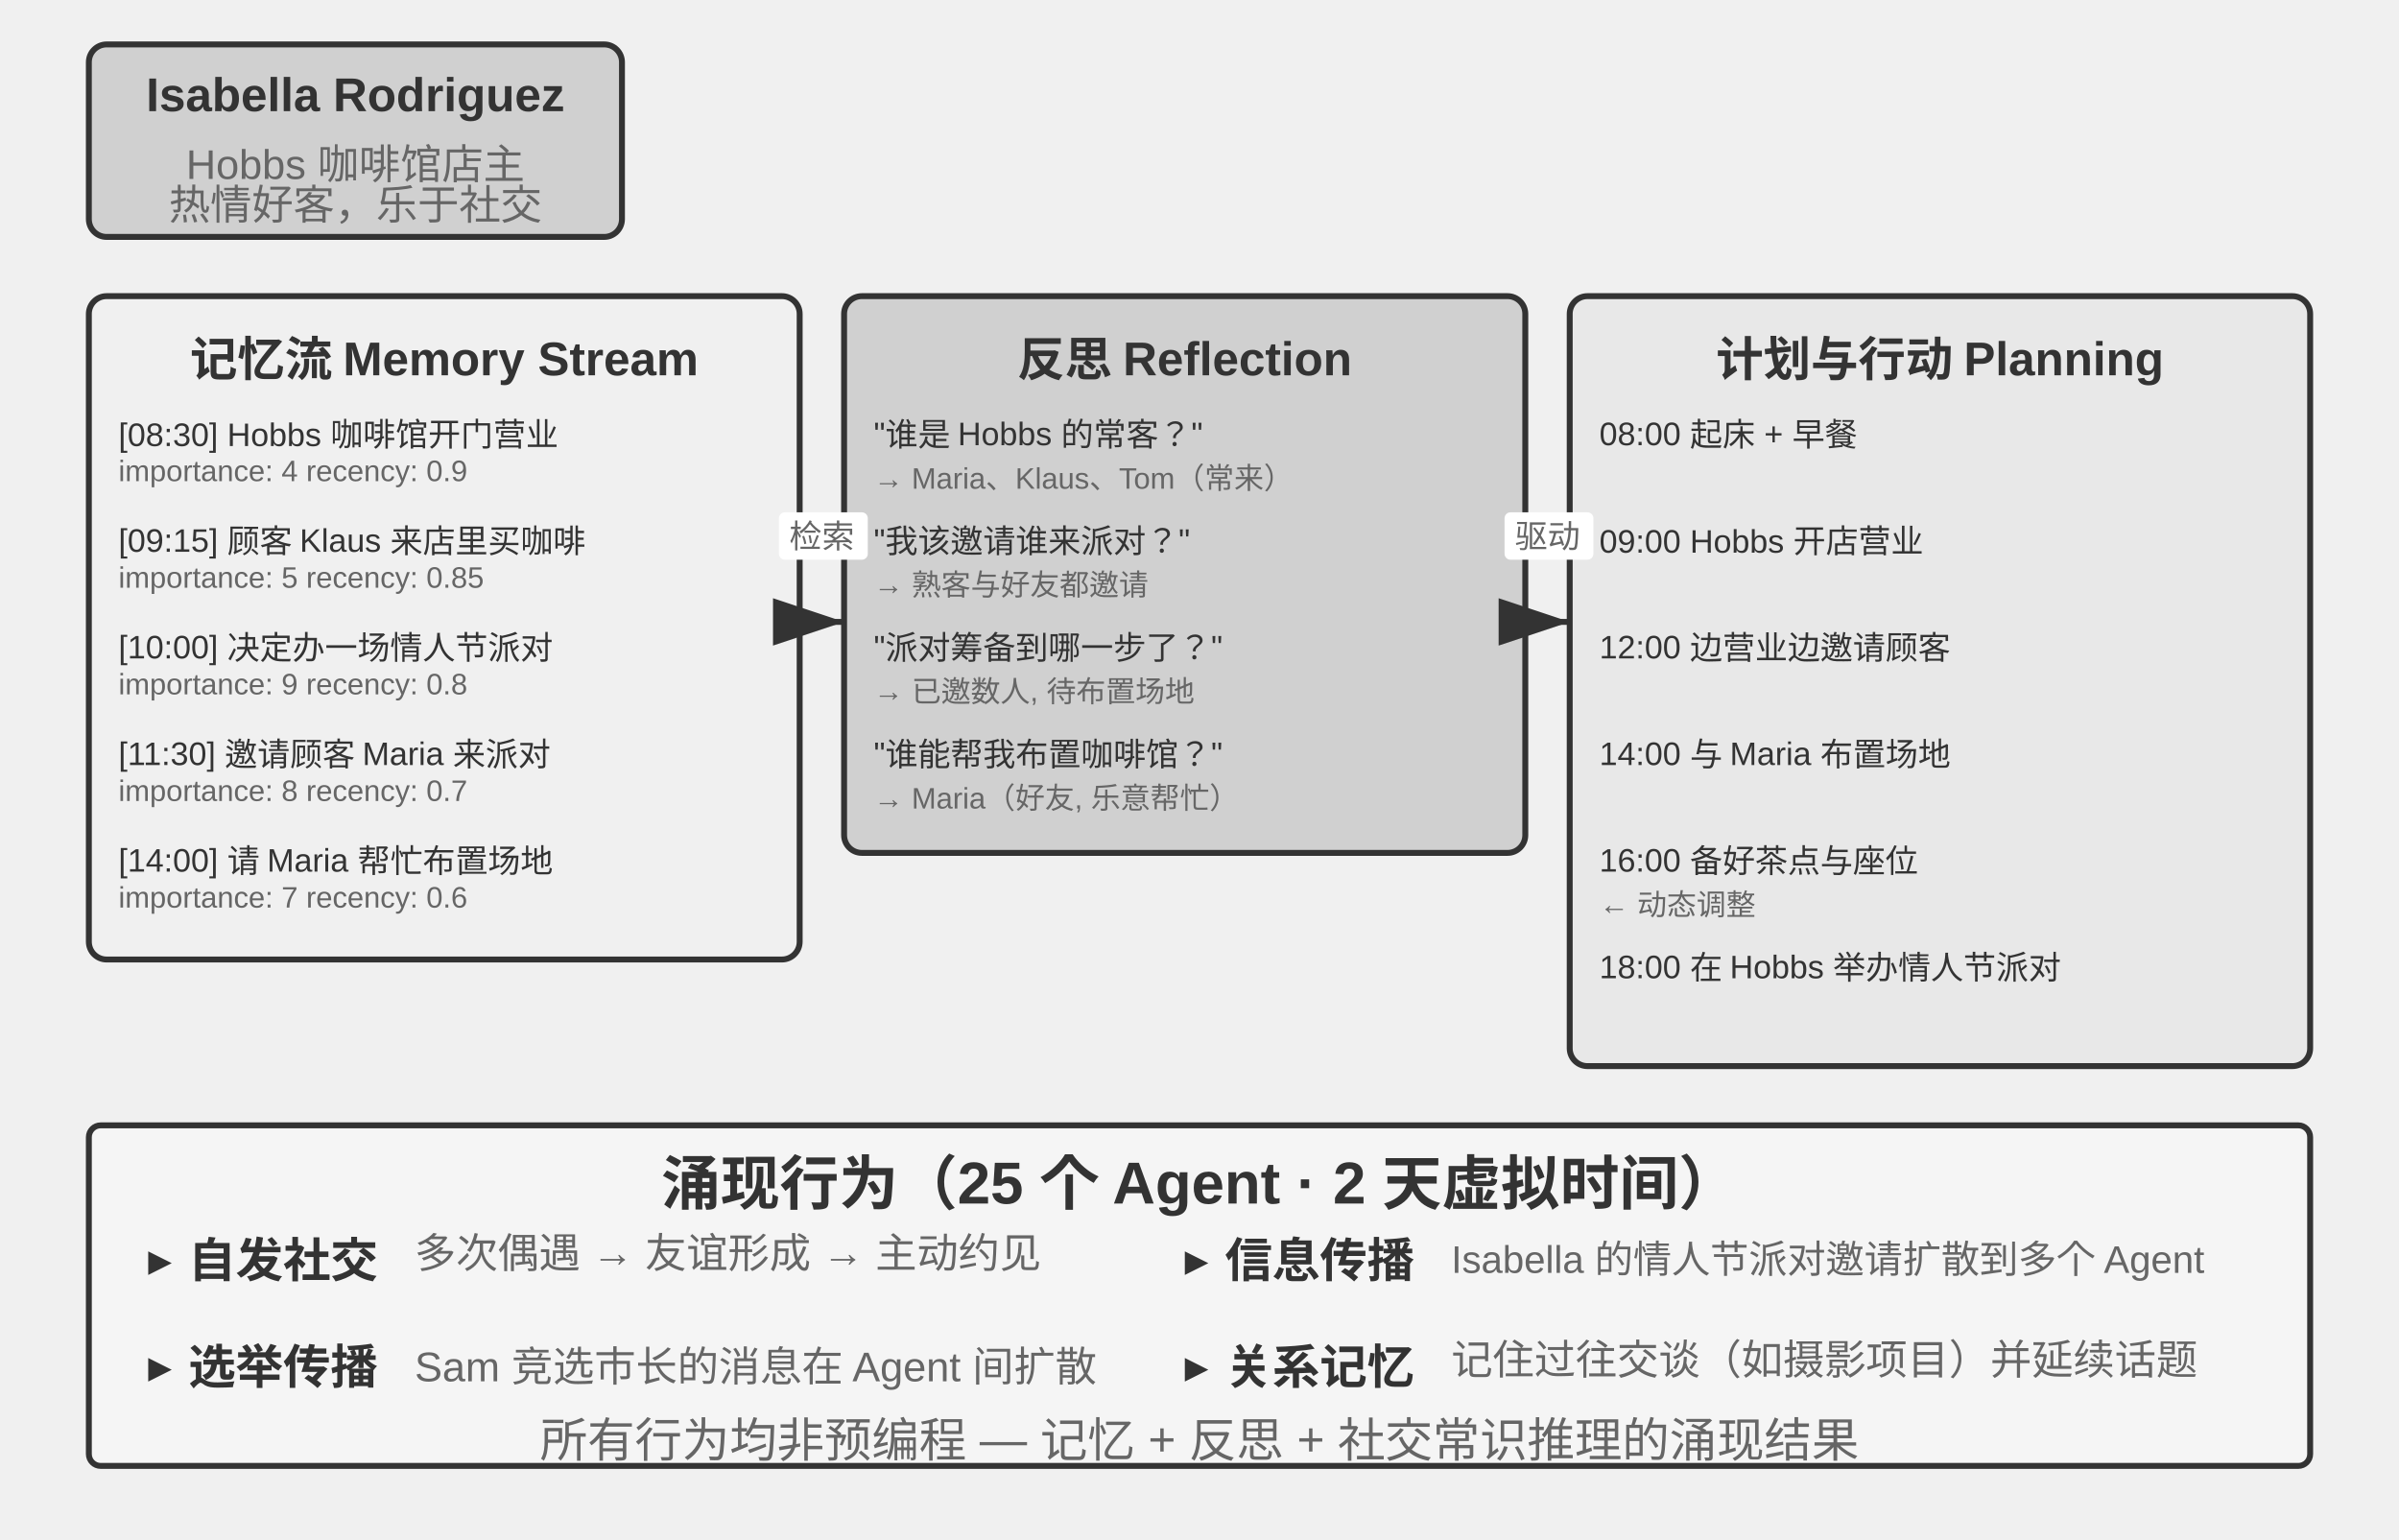
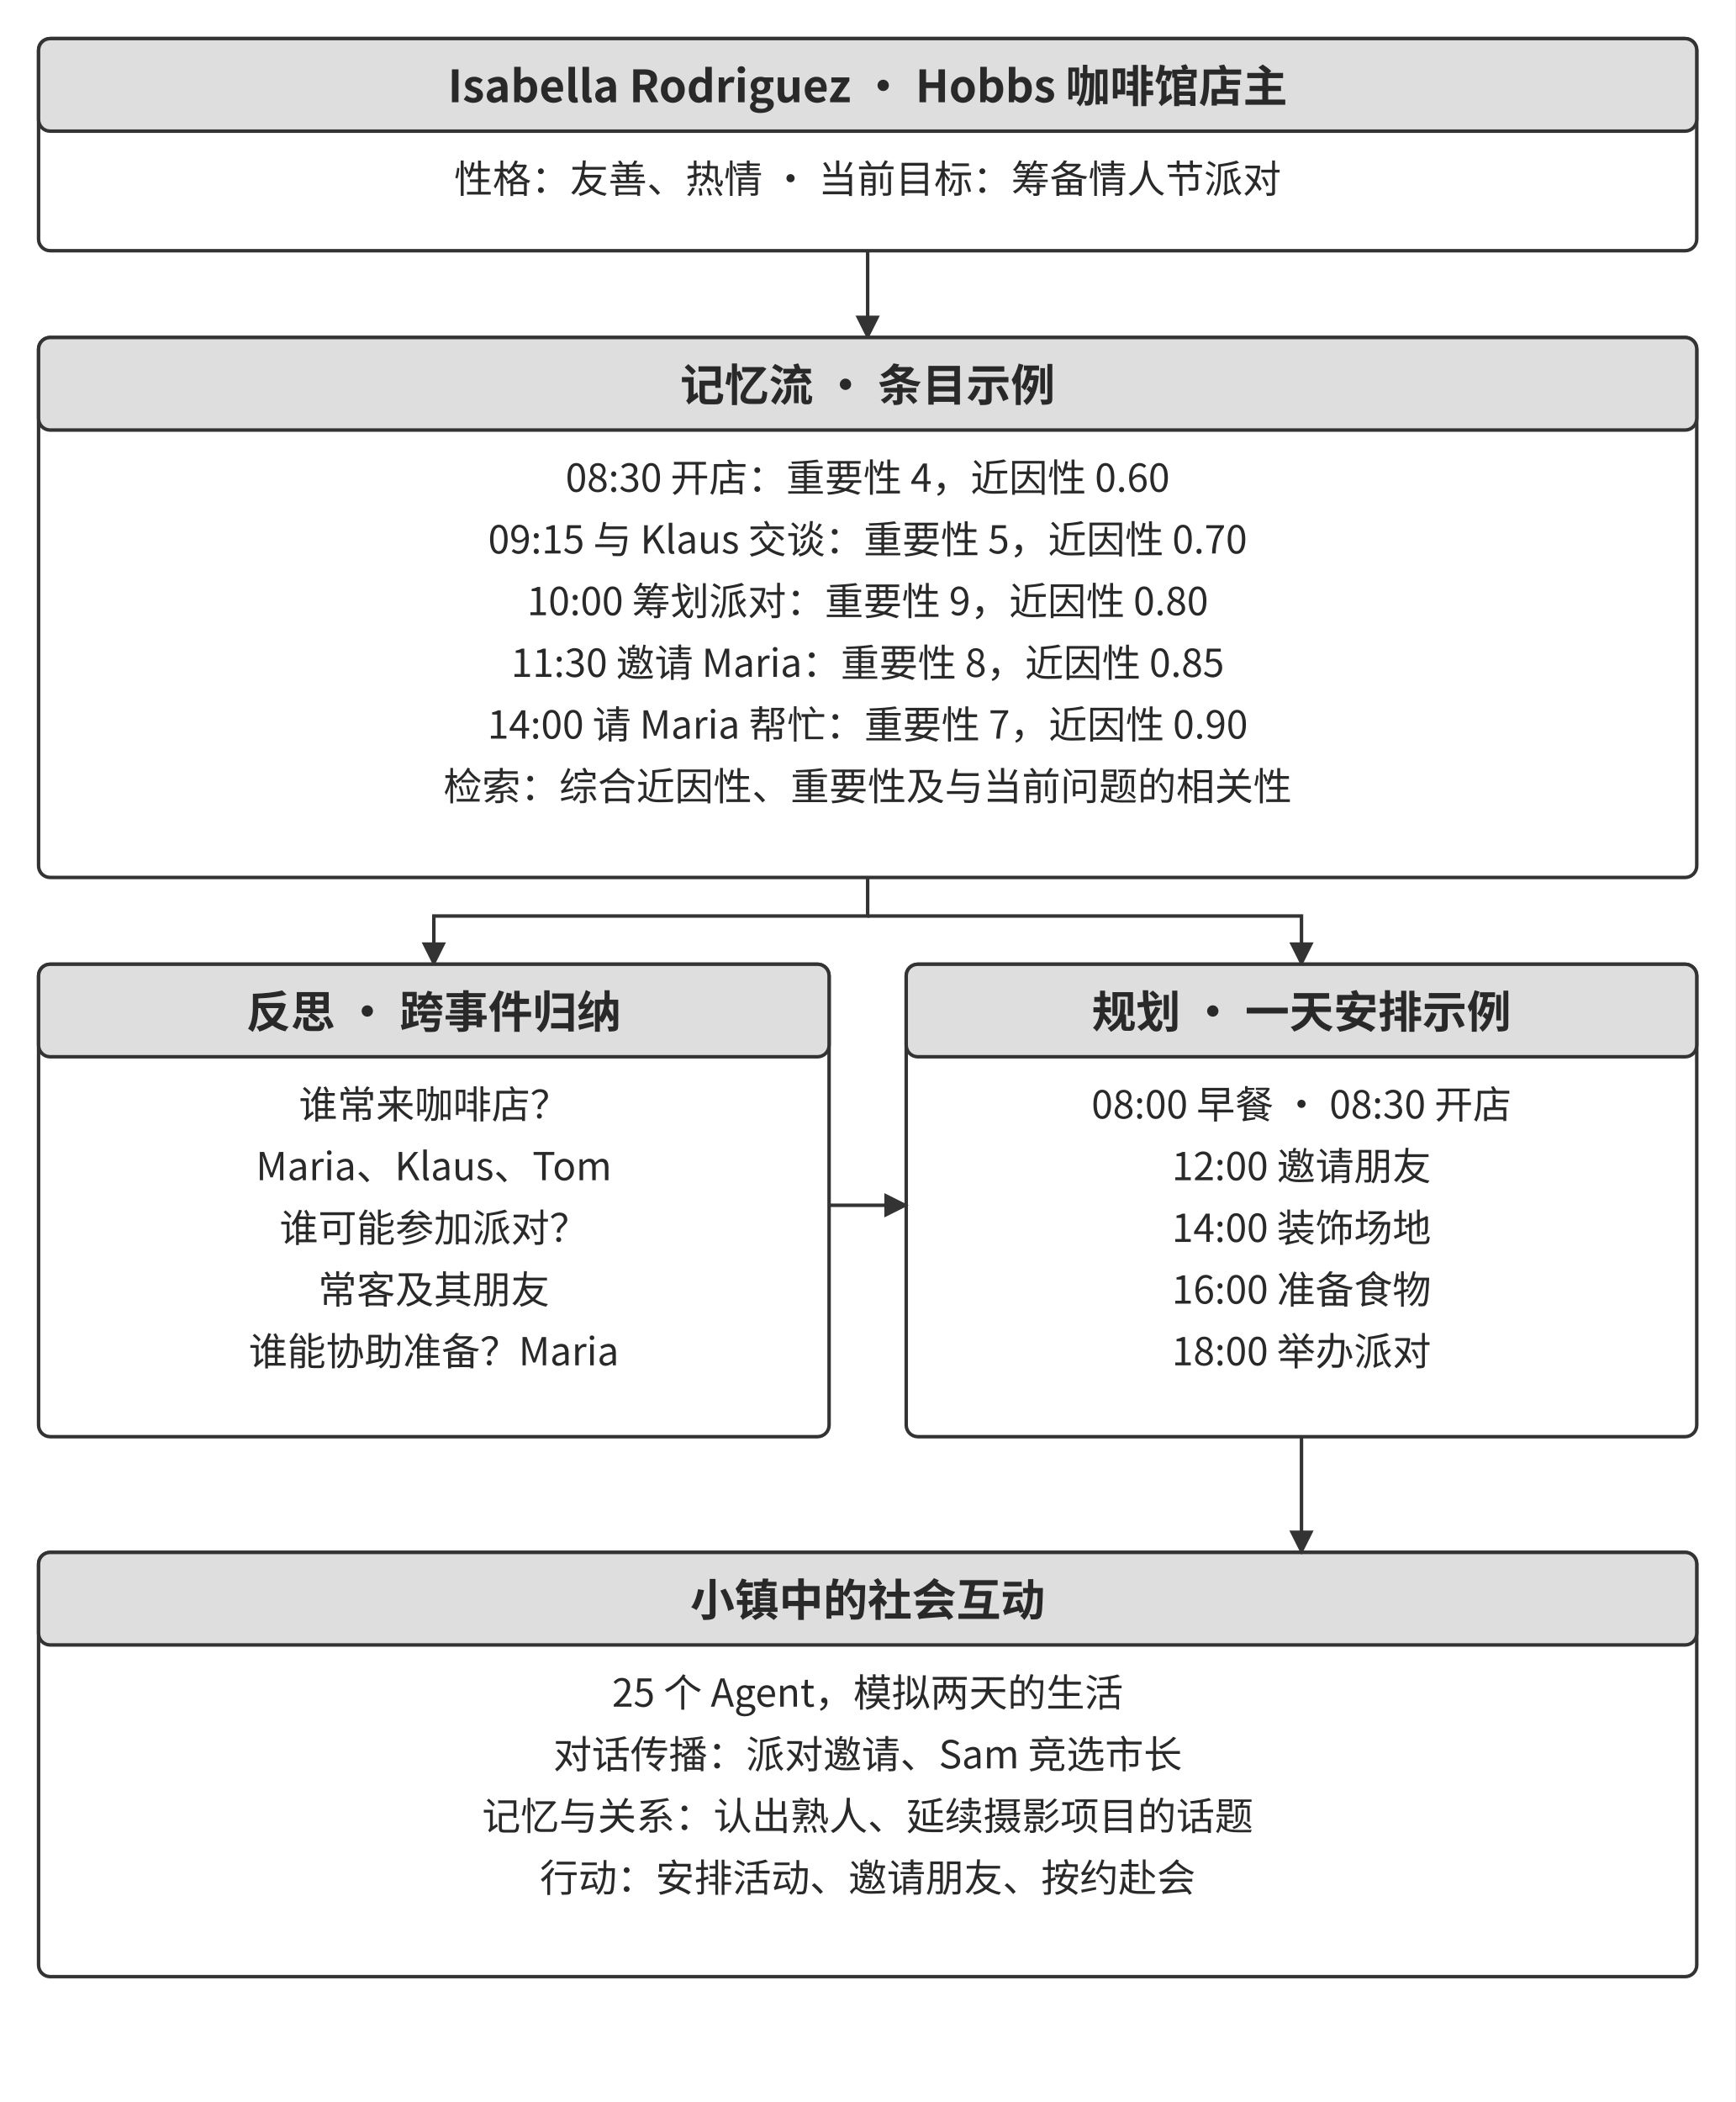
- <svg xmlns="http://www.w3.org/2000/svg" viewBox="0 40 810 520" width="810" height="520" style="background:#ffffff">
+ <svg xmlns="http://www.w3.org/2000/svg" width="150mm" height="181.67mm" viewBox="0 0 900 1090" role="img" aria-labelledby="title desc">
  <defs>
-     <marker id="ah" markerWidth="12" markerHeight="8" refX="12" refY="4" orient="auto">
-       <polygon points="0 0, 12 4, 0 8" fill="#333333" />
-     </marker>
-     <marker id="ah-light" markerWidth="12" markerHeight="8" refX="12" refY="4" orient="auto">
-       <polygon points="0 0, 12 4, 0 8" fill="#999999" />
+     <marker id="arrow" viewBox="0 0 10 10" refX="9" refY="5" markerWidth="7" markerHeight="7" orient="auto-start-reverse">
+       <path d="M0 0 L10 5 L0 10 Z" fill="#333333" />
    </marker>
  </defs>
-   <rect x="30" y="55" width="180" height="65" rx="6" fill="#d0d0d0" stroke="#333333" stroke-width="2" />
-   <text x="120" y="72" font-family="Arial, 'Helvetica Neue', Helvetica, 'PingFang SC', 'Microsoft YaHei', sans-serif" font-size="16" fill="#333333" text-anchor="middle" dominant-baseline="central" font-weight="bold">Isabella Rodriguez</text>
-   <text x="120" y="92" font-family="Arial, 'Helvetica Neue', Helvetica, 'PingFang SC', 'Microsoft YaHei', sans-serif" font-size="14" fill="#666666" text-anchor="middle" dominant-baseline="central" font-weight="normal">Hobbs 咖啡馆店主</text>
-   <text x="120" y="108" font-family="Arial, 'Helvetica Neue', Helvetica, 'PingFang SC', 'Microsoft YaHei', sans-serif" font-size="14" fill="#666666" text-anchor="middle" dominant-baseline="central" font-weight="normal">热情好客，乐于社交</text>
-   <rect x="30" y="140" width="240" height="224" rx="6" fill="#f0f0f0" stroke="#333333" stroke-width="2" />
-   <text x="150" y="160" font-family="Arial, 'Helvetica Neue', Helvetica, 'PingFang SC', 'Microsoft YaHei', sans-serif" font-size="16" fill="#333333" text-anchor="middle" dominant-baseline="central" font-weight="bold">记忆流 Memory Stream</text>
-   <text x="40" y="184" font-family="Arial, 'Helvetica Neue', Helvetica, 'PingFang SC', 'Microsoft YaHei', sans-serif" font-size="11" fill="#333333" text-anchor="start" dominant-baseline="central" font-weight="normal">[08:30] Hobbs 咖啡馆开门营业</text>
-   <text x="40" y="199" font-family="Arial, 'Helvetica Neue', Helvetica, 'PingFang SC', 'Microsoft YaHei', sans-serif" font-size="10" fill="#666666" text-anchor="start" dominant-baseline="central" font-weight="normal">importance: 4  recency: 0.9</text>
-   <text x="40" y="220" font-family="Arial, 'Helvetica Neue', Helvetica, 'PingFang SC', 'Microsoft YaHei', sans-serif" font-size="11" fill="#333333" text-anchor="start" dominant-baseline="central" font-weight="normal">[09:15] 顾客 Klaus 来店里买咖啡</text>
-   <text x="40" y="235" font-family="Arial, 'Helvetica Neue', Helvetica, 'PingFang SC', 'Microsoft YaHei', sans-serif" font-size="10" fill="#666666" text-anchor="start" dominant-baseline="central" font-weight="normal">importance: 5  recency: 0.85</text>
-   <text x="40" y="256" font-family="Arial, 'Helvetica Neue', Helvetica, 'PingFang SC', 'Microsoft YaHei', sans-serif" font-size="11" fill="#333333" text-anchor="start" dominant-baseline="central" font-weight="normal">[10:00] 决定办一场情人节派对</text>
-   <text x="40" y="271" font-family="Arial, 'Helvetica Neue', Helvetica, 'PingFang SC', 'Microsoft YaHei', sans-serif" font-size="10" fill="#666666" text-anchor="start" dominant-baseline="central" font-weight="normal">importance: 9  recency: 0.8</text>
-   <text x="40" y="292" font-family="Arial, 'Helvetica Neue', Helvetica, 'PingFang SC', 'Microsoft YaHei', sans-serif" font-size="11" fill="#333333" text-anchor="start" dominant-baseline="central" font-weight="normal">[11:30] 邀请顾客 Maria 来派对</text>
-   <text x="40" y="307" font-family="Arial, 'Helvetica Neue', Helvetica, 'PingFang SC', 'Microsoft YaHei', sans-serif" font-size="10" fill="#666666" text-anchor="start" dominant-baseline="central" font-weight="normal">importance: 8  recency: 0.7</text>
-   <text x="40" y="328" font-family="Arial, 'Helvetica Neue', Helvetica, 'PingFang SC', 'Microsoft YaHei', sans-serif" font-size="11" fill="#333333" text-anchor="start" dominant-baseline="central" font-weight="normal">[14:00] 请 Maria 帮忙布置场地</text>
-   <text x="40" y="343" font-family="Arial, 'Helvetica Neue', Helvetica, 'PingFang SC', 'Microsoft YaHei', sans-serif" font-size="10" fill="#666666" text-anchor="start" dominant-baseline="central" font-weight="normal">importance: 7  recency: 0.6</text>
-   <rect x="285" y="140" width="230" height="188" rx="6" fill="#d0d0d0" stroke="#333333" stroke-width="2" />
-   <text x="400" y="160" font-family="Arial, 'Helvetica Neue', Helvetica, 'PingFang SC', 'Microsoft YaHei', sans-serif" font-size="16" fill="#333333" text-anchor="middle" dominant-baseline="central" font-weight="bold">反思 Reflection</text>
-   <text x="295" y="184" font-family="Arial, 'Helvetica Neue', Helvetica, 'PingFang SC', 'Microsoft YaHei', sans-serif" font-size="11" fill="#333333" text-anchor="start" dominant-baseline="central" font-weight="normal">"谁是 Hobbs 的常客？"</text>
-   <text x="295" y="199" font-family="Arial, 'Helvetica Neue', Helvetica, 'PingFang SC', 'Microsoft YaHei', sans-serif" font-size="10" fill="#666666" text-anchor="start" dominant-baseline="central" font-weight="normal">→ Maria、Klaus、Tom（常来）</text>
-   <text x="295" y="220" font-family="Arial, 'Helvetica Neue', Helvetica, 'PingFang SC', 'Microsoft YaHei', sans-serif" font-size="11" fill="#333333" text-anchor="start" dominant-baseline="central" font-weight="normal">"我该邀请谁来派对？"</text>
-   <text x="295" y="235" font-family="Arial, 'Helvetica Neue', Helvetica, 'PingFang SC', 'Microsoft YaHei', sans-serif" font-size="10" fill="#666666" text-anchor="start" dominant-baseline="central" font-weight="normal">→ 熟客与好友都邀请</text>
-   <text x="295" y="256" font-family="Arial, 'Helvetica Neue', Helvetica, 'PingFang SC', 'Microsoft YaHei', sans-serif" font-size="11" fill="#333333" text-anchor="start" dominant-baseline="central" font-weight="normal">"派对筹备到哪一步了？"</text>
-   <text x="295" y="271" font-family="Arial, 'Helvetica Neue', Helvetica, 'PingFang SC', 'Microsoft YaHei', sans-serif" font-size="10" fill="#666666" text-anchor="start" dominant-baseline="central" font-weight="normal">→ 已邀数人, 待布置场地</text>
-   <text x="295" y="292" font-family="Arial, 'Helvetica Neue', Helvetica, 'PingFang SC', 'Microsoft YaHei', sans-serif" font-size="11" fill="#333333" text-anchor="start" dominant-baseline="central" font-weight="normal">"谁能帮我布置咖啡馆？"</text>
-   <text x="295" y="307" font-family="Arial, 'Helvetica Neue', Helvetica, 'PingFang SC', 'Microsoft YaHei', sans-serif" font-size="10" fill="#666666" text-anchor="start" dominant-baseline="central" font-weight="normal">→ Maria（好友, 乐意帮忙）</text>
-   <rect x="530" y="140" width="250" height="260" rx="6" fill="#e8e8e8" stroke="#333333" stroke-width="2" />
-   <text x="655" y="160" font-family="Arial, 'Helvetica Neue', Helvetica, 'PingFang SC', 'Microsoft YaHei', sans-serif" font-size="16" fill="#333333" text-anchor="middle" dominant-baseline="central" font-weight="bold">计划与行动 Planning</text>
-   <text x="540" y="184" font-family="Arial, 'Helvetica Neue', Helvetica, 'PingFang SC', 'Microsoft YaHei', sans-serif" font-size="11" fill="#333333" text-anchor="start" dominant-baseline="central" font-weight="normal">08:00  起床 + 早餐</text>
-   <text x="540" y="220" font-family="Arial, 'Helvetica Neue', Helvetica, 'PingFang SC', 'Microsoft YaHei', sans-serif" font-size="11" fill="#333333" text-anchor="start" dominant-baseline="central" font-weight="normal">09:00  Hobbs 开店营业</text>
-   <text x="540" y="256" font-family="Arial, 'Helvetica Neue', Helvetica, 'PingFang SC', 'Microsoft YaHei', sans-serif" font-size="11" fill="#333333" text-anchor="start" dominant-baseline="central" font-weight="normal">12:00  边营业边邀请顾客</text>
-   <text x="540" y="292" font-family="Arial, 'Helvetica Neue', Helvetica, 'PingFang SC', 'Microsoft YaHei', sans-serif" font-size="11" fill="#333333" text-anchor="start" dominant-baseline="central" font-weight="normal">14:00  与 Maria 布置场地</text>
-   <text x="540" y="328" font-family="Arial, 'Helvetica Neue', Helvetica, 'PingFang SC', 'Microsoft YaHei', sans-serif" font-size="11" fill="#333333" text-anchor="start" dominant-baseline="central" font-weight="normal">16:00  备好茶点与座位</text>
-   <text x="540" y="343" font-family="Arial, 'Helvetica Neue', Helvetica, 'PingFang SC', 'Microsoft YaHei', sans-serif" font-size="10" fill="#666666" text-anchor="start" dominant-baseline="central" font-weight="normal">← 动态调整</text>
-   <text x="540" y="364" font-family="Arial, 'Helvetica Neue', Helvetica, 'PingFang SC', 'Microsoft YaHei', sans-serif" font-size="11" fill="#333333" text-anchor="start" dominant-baseline="central" font-weight="normal">18:00  在 Hobbs 举办情人节派对</text>
-   <line x1="270" y1="250" x2="285" y2="250" stroke="#333333" stroke-width="2" marker-end="url(#ah)" />
-   <rect x="263" y="213" width="30" height="16" rx="2" fill="#ffffff" stroke="none" />
-   <text x="277.5" y="225" font-family="Arial, 'Helvetica Neue', Helvetica, 'PingFang SC', 'Microsoft YaHei', sans-serif" font-size="11" fill="#666666" text-anchor="middle" dominant-baseline="auto">检索</text>
-   <line x1="515" y1="250" x2="530" y2="250" stroke="#333333" stroke-width="2" marker-end="url(#ah)" />
-   <rect x="508" y="213" width="30" height="16" rx="2" fill="#ffffff" stroke="none" />
-   <text x="522.5" y="225" font-family="Arial, 'Helvetica Neue', Helvetica, 'PingFang SC', 'Microsoft YaHei', sans-serif" font-size="11" fill="#666666" text-anchor="middle" dominant-baseline="auto">驱动</text>
-   <rect x="30" y="420" width="750" height="115" rx="4" fill="#f5f5f5" stroke="#333333" stroke-width="2" />
-   <text x="405" y="438" font-family="Arial, 'Helvetica Neue', Helvetica, 'PingFang SC', 'Microsoft YaHei', sans-serif" font-size="20" fill="#333333" text-anchor="middle" dominant-baseline="central" font-weight="bold">涌现行为（25 个 Agent · 2 天虚拟时间）</text>
-   <text x="50" y="462" font-family="Arial, 'Helvetica Neue', Helvetica, 'PingFang SC', 'Microsoft YaHei', sans-serif" font-size="16" fill="#333333" text-anchor="start" dominant-baseline="central" font-weight="bold">▸ 自发社交</text>
-   <text x="140" y="462" font-family="Arial, 'Helvetica Neue', Helvetica, 'PingFang SC', 'Microsoft YaHei', sans-serif" font-size="14" fill="#666666" text-anchor="start" dominant-baseline="central" font-weight="normal">多次偶遇 → 友谊形成 → 主动约见</text>
-   <text x="400" y="462" font-family="Arial, 'Helvetica Neue', Helvetica, 'PingFang SC', 'Microsoft YaHei', sans-serif" font-size="16" fill="#333333" text-anchor="start" dominant-baseline="central" font-weight="bold">▸ 信息传播</text>
-   <text x="490" y="462" font-family="Arial, 'Helvetica Neue', Helvetica, 'PingFang SC', 'Microsoft YaHei', sans-serif" font-size="13" fill="#666666" text-anchor="start" dominant-baseline="central" font-weight="normal">Isabella 的情人节派对邀请扩散到多个 Agent</text>
-   <text x="50" y="498" font-family="Arial, 'Helvetica Neue', Helvetica, 'PingFang SC', 'Microsoft YaHei', sans-serif" font-size="16" fill="#333333" text-anchor="start" dominant-baseline="central" font-weight="bold">▸ 选举传播</text>
-   <text x="140" y="498" font-family="Arial, 'Helvetica Neue', Helvetica, 'PingFang SC', 'Microsoft YaHei', sans-serif" font-size="14" fill="#666666" text-anchor="start" dominant-baseline="central" font-weight="normal">Sam 竞选市长的消息在 Agent 间扩散</text>
-   <text x="400" y="498" font-family="Arial, 'Helvetica Neue', Helvetica, 'PingFang SC', 'Microsoft YaHei', sans-serif" font-size="16" fill="#333333" text-anchor="start" dominant-baseline="central" font-weight="bold">▸ 关系记忆</text>
-   <text x="490" y="498" font-family="Arial, 'Helvetica Neue', Helvetica, 'PingFang SC', 'Microsoft YaHei', sans-serif" font-size="14" fill="#666666" text-anchor="start" dominant-baseline="central" font-weight="normal">记住过往交谈（如摄影项目）并延续话题</text>
-   <text x="405" y="525" font-family="Arial, 'Helvetica Neue', Helvetica, 'PingFang SC', 'Microsoft YaHei', sans-serif" font-size="16" fill="#666666" text-anchor="middle" dominant-baseline="central" font-weight="normal">所有行为均非预编程 — 记忆 + 反思 + 社交常识推理的涌现结果</text>
+   <rect width="900" height="1090" fill="#ffffff" />
+   <rect x="20" y="20" width="860" height="110" rx="6" fill="#ffffff" stroke="#333333" stroke-width="1.8" />
+   <rect x="20" y="20" width="860" height="48" rx="6" fill="#dedede" stroke="#333333" stroke-width="1.8" />
+   <text x="450.0" y="53" text-anchor="middle" font-family="Noto Sans CJK SC,Source Han Sans CN,Microsoft YaHei,sans-serif" font-size="23" font-weight="700" fill="#292929">Isabella Rodriguez · Hobbs 咖啡馆店主</text>
+   <text x="450.0" y="100" text-anchor="middle" font-family="Noto Sans CJK SC,Source Han Sans CN,Microsoft YaHei,sans-serif" font-size="20" font-weight="400" fill="#292929">性格：友善、热情 · 当前目标：筹备情人节派对</text>
+   <path d="M 450 130 L 450 175" fill="none" stroke="#333333" stroke-width="1.8" marker-end="url(#arrow)" />
+   <rect x="20" y="175" width="860" height="280" rx="6" fill="#ffffff" stroke="#333333" stroke-width="1.8" />
+   <rect x="20" y="175" width="860" height="48" rx="6" fill="#dedede" stroke="#333333" stroke-width="1.8" />
+   <text x="450.0" y="208" text-anchor="middle" font-family="Noto Sans CJK SC,Source Han Sans CN,Microsoft YaHei,sans-serif" font-size="23" font-weight="700" fill="#292929">记忆流 · 条目示例</text>
+   <text x="450.0" y="255" text-anchor="middle" font-family="Noto Sans CJK SC,Source Han Sans CN,Microsoft YaHei,sans-serif" font-size="20" font-weight="400" fill="#292929">08:30 开店：重要性 4，近因性 0.60</text>
+   <text x="450.0" y="287" text-anchor="middle" font-family="Noto Sans CJK SC,Source Han Sans CN,Microsoft YaHei,sans-serif" font-size="20" font-weight="400" fill="#292929">09:15 与 Klaus 交谈：重要性 5，近因性 0.70</text>
+   <text x="450.0" y="319" text-anchor="middle" font-family="Noto Sans CJK SC,Source Han Sans CN,Microsoft YaHei,sans-serif" font-size="20" font-weight="400" fill="#292929">10:00 筹划派对：重要性 9，近因性 0.80</text>
+   <text x="450.0" y="351" text-anchor="middle" font-family="Noto Sans CJK SC,Source Han Sans CN,Microsoft YaHei,sans-serif" font-size="20" font-weight="400" fill="#292929">11:30 邀请 Maria：重要性 8，近因性 0.85</text>
+   <text x="450.0" y="383" text-anchor="middle" font-family="Noto Sans CJK SC,Source Han Sans CN,Microsoft YaHei,sans-serif" font-size="20" font-weight="400" fill="#292929">14:00 请 Maria 帮忙：重要性 7，近因性 0.90</text>
+   <text x="450.0" y="415" text-anchor="middle" font-family="Noto Sans CJK SC,Source Han Sans CN,Microsoft YaHei,sans-serif" font-size="20" font-weight="400" fill="#292929">检索：综合近因性、重要性及与当前问题的相关性</text>
+   <path d="M 450 455 L 450 475 L 225 475 L 225 500" fill="none" stroke="#333333" stroke-width="1.8" marker-end="url(#arrow)" />
+   <path d="M 450 475 L 675 475 L 675 500" fill="none" stroke="#333333" stroke-width="1.8" marker-end="url(#arrow)" />
+   <rect x="20" y="500" width="410" height="245" rx="6" fill="#ffffff" stroke="#333333" stroke-width="1.8" />
+   <rect x="20" y="500" width="410" height="48" rx="6" fill="#dedede" stroke="#333333" stroke-width="1.8" />
+   <text x="225.0" y="533" text-anchor="middle" font-family="Noto Sans CJK SC,Source Han Sans CN,Microsoft YaHei,sans-serif" font-size="23" font-weight="700" fill="#292929">反思 · 跨事件归纳</text>
+   <text x="225.0" y="580" text-anchor="middle" font-family="Noto Sans CJK SC,Source Han Sans CN,Microsoft YaHei,sans-serif" font-size="20" font-weight="400" fill="#292929">谁常来咖啡店？</text>
+   <text x="225.0" y="612" text-anchor="middle" font-family="Noto Sans CJK SC,Source Han Sans CN,Microsoft YaHei,sans-serif" font-size="20" font-weight="400" fill="#292929">Maria、Klaus、Tom</text>
+   <text x="225.0" y="644" text-anchor="middle" font-family="Noto Sans CJK SC,Source Han Sans CN,Microsoft YaHei,sans-serif" font-size="20" font-weight="400" fill="#292929">谁可能参加派对？</text>
+   <text x="225.0" y="676" text-anchor="middle" font-family="Noto Sans CJK SC,Source Han Sans CN,Microsoft YaHei,sans-serif" font-size="20" font-weight="400" fill="#292929">常客及其朋友</text>
+   <text x="225.0" y="708" text-anchor="middle" font-family="Noto Sans CJK SC,Source Han Sans CN,Microsoft YaHei,sans-serif" font-size="20" font-weight="400" fill="#292929">谁能协助准备？Maria</text>
+   <rect x="470" y="500" width="410" height="245" rx="6" fill="#ffffff" stroke="#333333" stroke-width="1.8" />
+   <rect x="470" y="500" width="410" height="48" rx="6" fill="#dedede" stroke="#333333" stroke-width="1.8" />
+   <text x="675.0" y="533" text-anchor="middle" font-family="Noto Sans CJK SC,Source Han Sans CN,Microsoft YaHei,sans-serif" font-size="23" font-weight="700" fill="#292929">规划 · 一天安排示例</text>
+   <text x="675.0" y="580" text-anchor="middle" font-family="Noto Sans CJK SC,Source Han Sans CN,Microsoft YaHei,sans-serif" font-size="20" font-weight="400" fill="#292929">08:00 早餐 · 08:30 开店</text>
+   <text x="675.0" y="612" text-anchor="middle" font-family="Noto Sans CJK SC,Source Han Sans CN,Microsoft YaHei,sans-serif" font-size="20" font-weight="400" fill="#292929">12:00 邀请朋友</text>
+   <text x="675.0" y="644" text-anchor="middle" font-family="Noto Sans CJK SC,Source Han Sans CN,Microsoft YaHei,sans-serif" font-size="20" font-weight="400" fill="#292929">14:00 装饰场地</text>
+   <text x="675.0" y="676" text-anchor="middle" font-family="Noto Sans CJK SC,Source Han Sans CN,Microsoft YaHei,sans-serif" font-size="20" font-weight="400" fill="#292929">16:00 准备食物</text>
+   <text x="675.0" y="708" text-anchor="middle" font-family="Noto Sans CJK SC,Source Han Sans CN,Microsoft YaHei,sans-serif" font-size="20" font-weight="400" fill="#292929">18:00 举办派对</text>
+   <path d="M 430 625 L 470 625" fill="none" stroke="#333333" stroke-width="1.8" marker-end="url(#arrow)" />
+   <rect x="20" y="805" width="860" height="220" rx="6" fill="#ffffff" stroke="#333333" stroke-width="1.8" />
+   <rect x="20" y="805" width="860" height="48" rx="6" fill="#dedede" stroke="#333333" stroke-width="1.8" />
+   <text x="450.0" y="838" text-anchor="middle" font-family="Noto Sans CJK SC,Source Han Sans CN,Microsoft YaHei,sans-serif" font-size="23" font-weight="700" fill="#292929">小镇中的社会互动</text>
+   <text x="450.0" y="885" text-anchor="middle" font-family="Noto Sans CJK SC,Source Han Sans CN,Microsoft YaHei,sans-serif" font-size="20" font-weight="400" fill="#292929">25 个 Agent，模拟两天的生活</text>
+   <text x="450.0" y="917" text-anchor="middle" font-family="Noto Sans CJK SC,Source Han Sans CN,Microsoft YaHei,sans-serif" font-size="20" font-weight="400" fill="#292929">对话传播：派对邀请、Sam 竞选市长</text>
+   <text x="450.0" y="949" text-anchor="middle" font-family="Noto Sans CJK SC,Source Han Sans CN,Microsoft YaHei,sans-serif" font-size="20" font-weight="400" fill="#292929">记忆与关系：认出熟人、延续摄影项目的话题</text>
+   <text x="450.0" y="981" text-anchor="middle" font-family="Noto Sans CJK SC,Source Han Sans CN,Microsoft YaHei,sans-serif" font-size="20" font-weight="400" fill="#292929">行动：安排活动、邀请朋友、按约赴会</text>
+   <path d="M 675 745 L 675 805" fill="none" stroke="#333333" stroke-width="1.8" marker-end="url(#arrow)" />
</svg>
